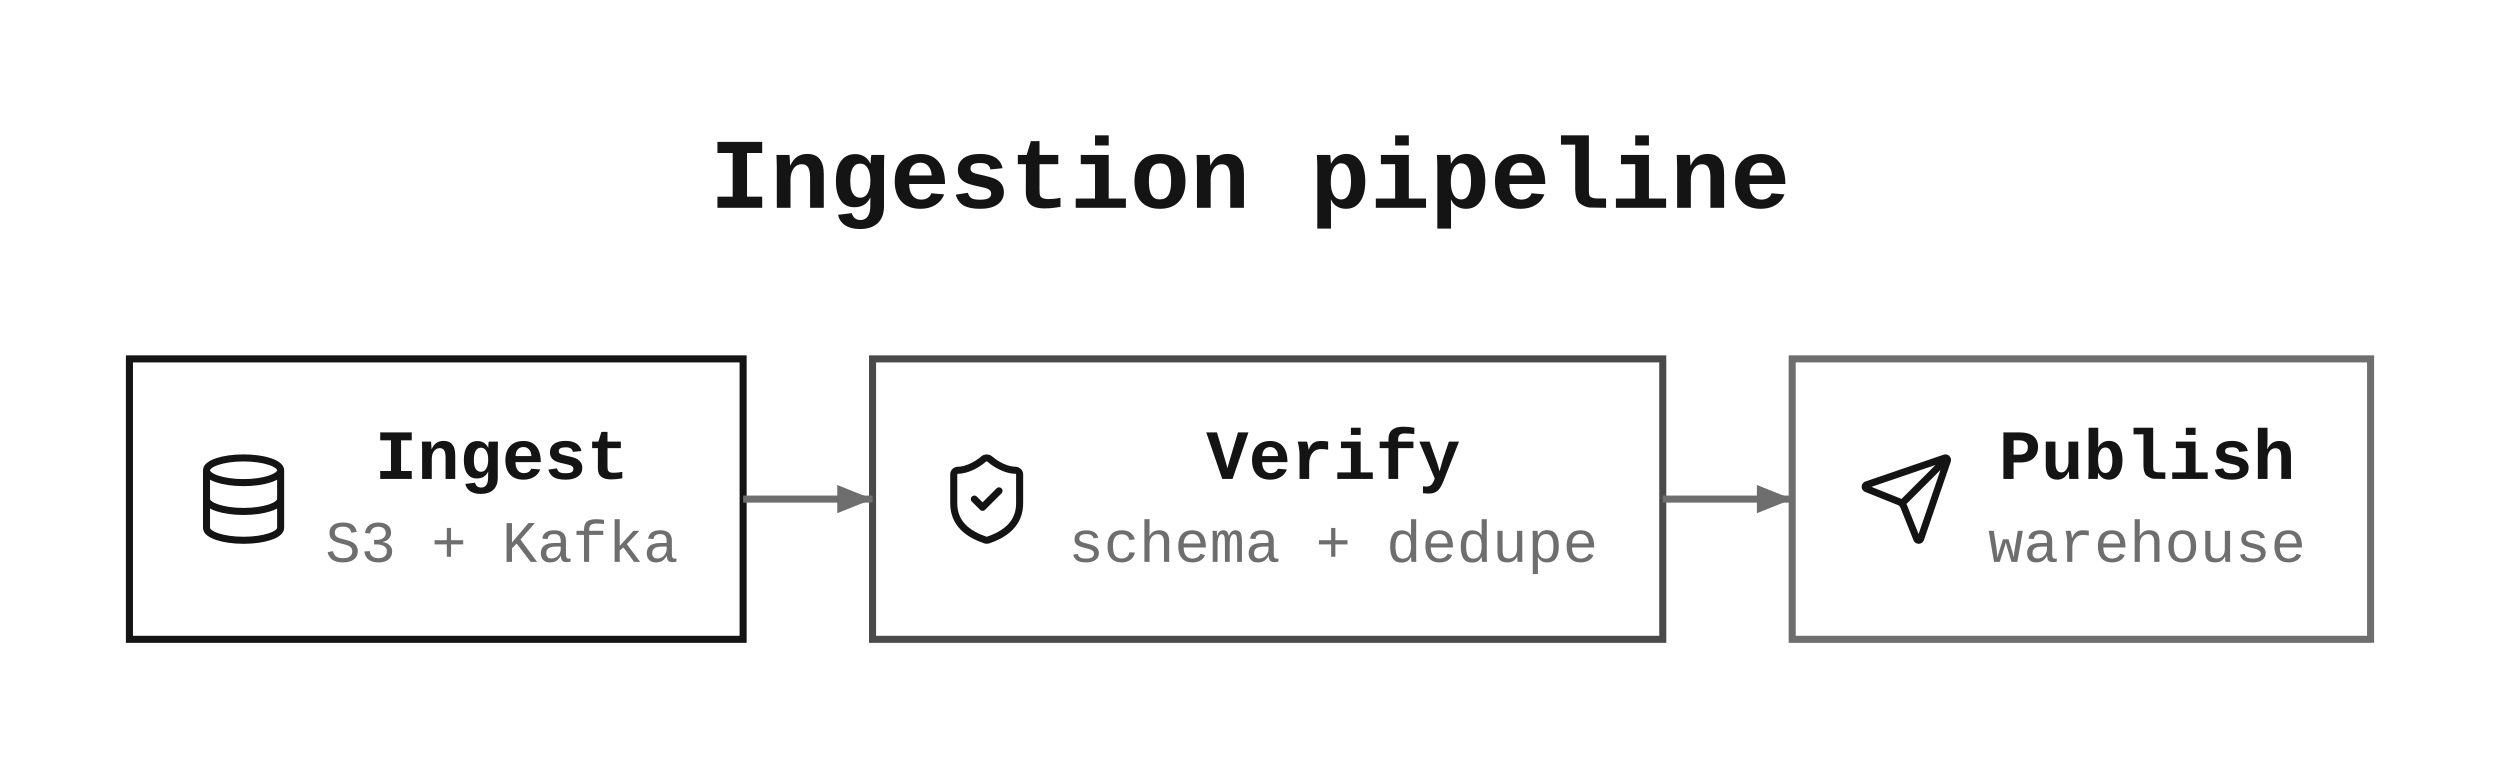
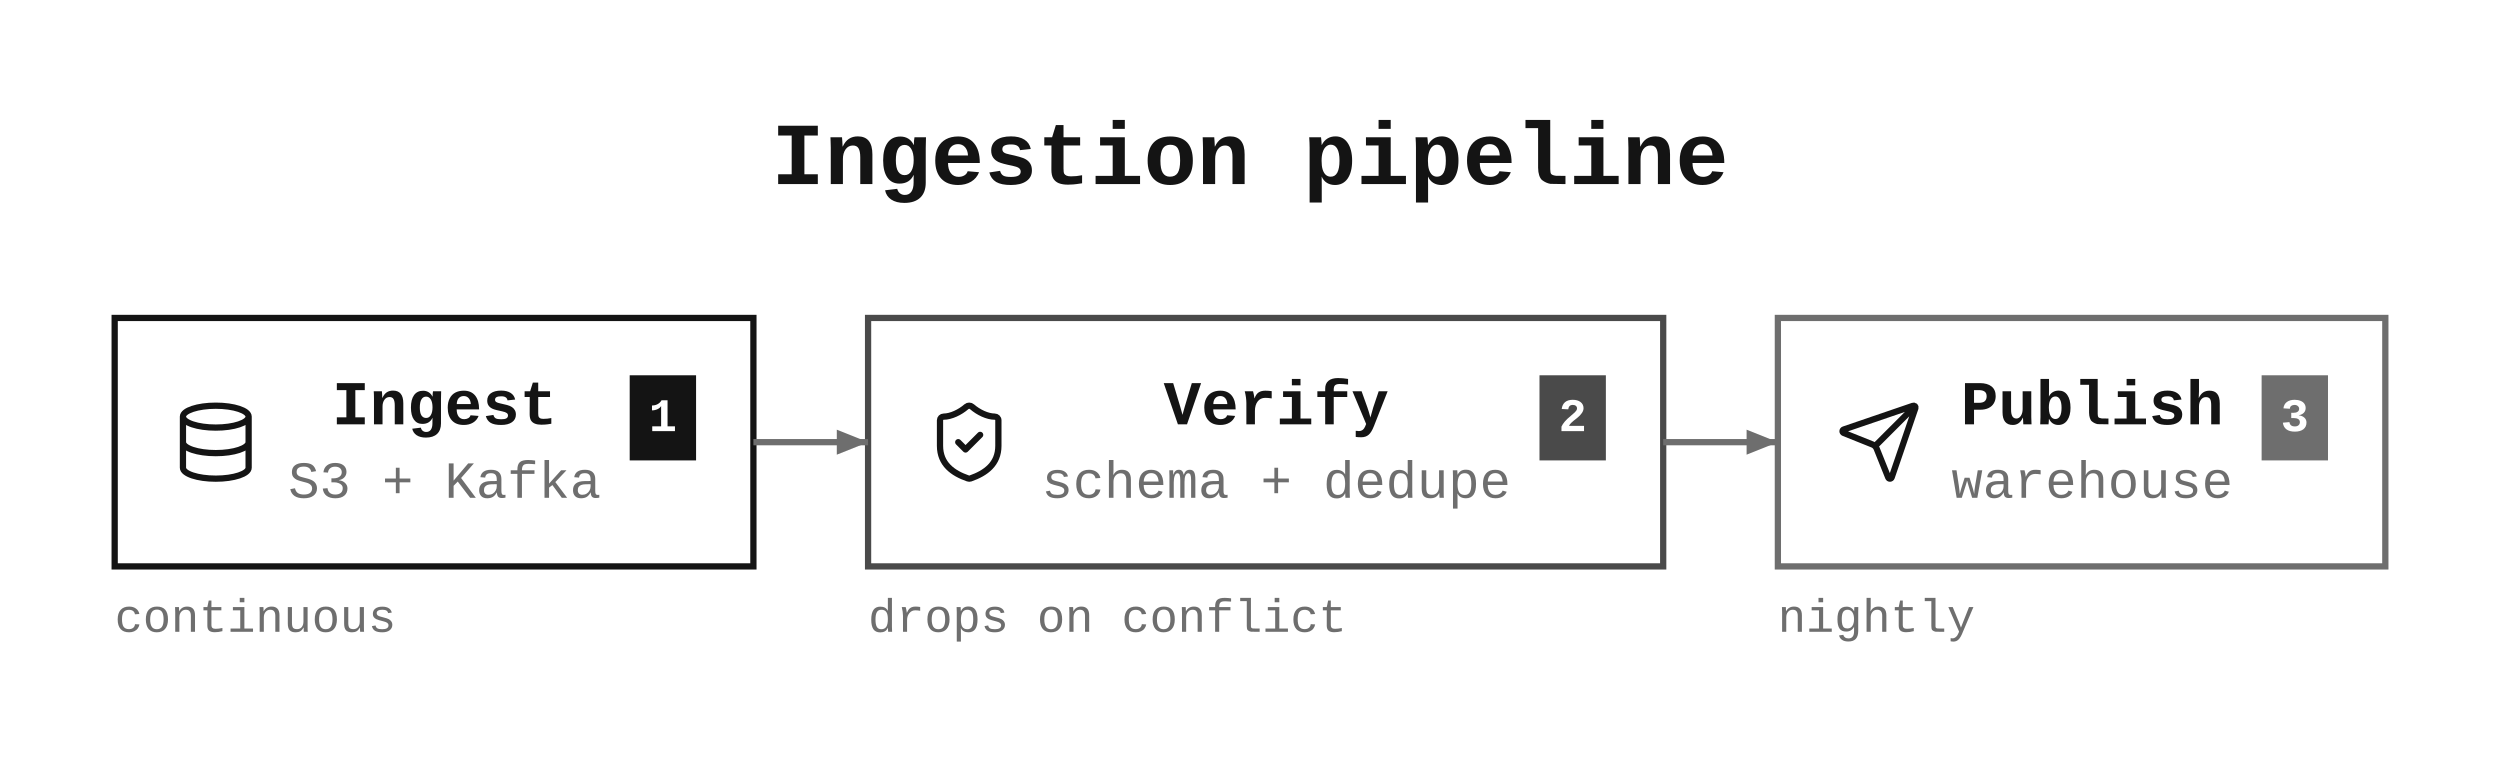
- <svg xmlns="http://www.w3.org/2000/svg" width="424.933" height="130.667" viewBox="-212.467 -22.0 424.933 130.667" role="img">
+ <svg xmlns="http://www.w3.org/2000/svg" width="479.636" height="145.167" viewBox="-239.818 -22.0 479.636 145.167" role="img">
  <defs>
    <marker id="arrow" viewBox="-10 -4 10 8" refX="0" refY="0" orient="auto" markerWidth="10" markerHeight="8">
      <path d="M -10 -4 L 0 0 L -10 4 Z" fill="rgba(0,0,0,1.0)" stroke="rgba(0,0,0,0.0)" stroke-width="1.0" />
    </marker>
    <marker id="prism-arrow" viewBox="-5 -2 5 4" refX="0" refY="0" orient="auto" markerWidth="5" markerHeight="4">
      <path d="M -5 -2 L 0 0 L -5 2 Z" fill="rgba(110,110,110,1.0)" stroke="rgba(110,110,110,1.0)" stroke-width="0" />
    </marker>
  </defs>
-   <g transform="translate(0.0 43.33333) rotate(0.0) scale(1.0 1.0)">
-     <rect x="-212.467" y="-65.333" width="424.933" height="130.667" stroke="rgba(0,0,0,0.0)" fill="rgba(255,255,255,1.0)" />
+   <g transform="translate(0.0 50.58333) rotate(0.0) scale(1.0 1.0)">
+     <rect x="-239.818" y="-72.583" width="479.636" height="145.167" stroke="rgba(0,0,0,0.0)" fill="rgba(255,255,255,1.0)" />
  </g>
  <g transform="translate(0.0 8.5) rotate(0.0) scale(1.0 1.0)">
    <text x="0" y="0" font-family="&quot;Courier New&quot;, monospace" font-size="17.0" font-weight="700" fill="rgba(20,20,20,1.0)" text-anchor="middle" dominant-baseline="middle">Ingestion pipeline</text>
  </g>
-   <g transform="translate(-190.4666 62.83333) rotate(0.0) scale(1.0 1.0)">
+   <g transform="translate(-217.8179 62.83333) rotate(0.0) scale(1.0 1.0)">
    <g transform="translate(11.0 0.0) rotate(0.0) scale(1.0 1.0)">
-       <rect x="-11.0" y="-23.833" width="104.31" height="47.667" rx="0.0" ry="0.0" fill="rgba(255,255,255,1.0)" stroke="rgba(20,20,20,1.0)" stroke-width="1.2" />
+       <rect x="-11.0" y="-23.833" width="122.544" height="47.667" rx="0.0" ry="0.0" fill="rgba(255,255,255,1.0)" stroke="rgba(20,20,20,1.0)" stroke-width="1.2" />
      <g transform="translate(8.4 0.0) rotate(0.0) scale(1.0 1.0)">
        <g transform="scale(0.7) translate(-12.0 -12.0)">
          <path d="M3.0 5.0a9.0 3.0 0 1 0 18.0 0a9.0 3.0 0 1 0 -18.0 0ZM3 5V19A9 3 0 0 0 21 19V5M3 12A9 3 0 0 0 21 12" fill="none" stroke="rgba(20,20,20,1.0)" stroke-width="1.714" stroke-linecap="round" stroke-linejoin="round" />
        </g>
      </g>
      <g transform="translate(52.30488 -12.83333) rotate(0.0) scale(1.0 1.0)">
        <g transform="translate(0.0 6.0) rotate(0.0) scale(1.0 1.0)">
          <text x="0" y="0" font-family="&quot;Courier New&quot;, monospace" font-size="12.0" font-weight="700" fill="rgba(20,20,20,1.0)" text-anchor="middle" dominant-baseline="middle">Ingest</text>
        </g>
        <g transform="translate(0.0 15.66667) rotate(0.0) scale(1.0 1.0)">
          <g transform="translate(0.0 5.0) rotate(0.0) scale(1.0 1.0)">
            <text x="0" y="0" font-family="&quot;Courier New&quot;, monospace" font-size="10.0" font-weight="400" fill="rgba(110,110,110,1.0)" text-anchor="middle" dominant-baseline="middle">S3 + Kafka</text>
          </g>
        </g>
      </g>
+       <g transform="translate(94.17687 -4.666667) rotate(0.0) scale(1.0 1.0)">
+         <rect x="-6.367" y="-8.167" width="12.734" height="16.333" rx="0.0" ry="0.0" fill="rgba(20,20,20,1.0)" stroke="rgba(20,20,20,1.0)" stroke-width="0" />
+         <text x="0" y="0" font-family="&quot;Courier New&quot;, monospace" font-size="9.0" font-weight="700" fill="rgba(255,255,255,1.0)" text-anchor="middle" dominant-baseline="middle">1</text>
+       </g>
    </g>
-     <g transform="translate(137.3098 0.0) rotate(0.0) scale(1.0 1.0)">
-       <rect x="-11.0" y="-23.833" width="134.315" height="47.667" rx="0.0" ry="0.0" fill="rgba(255,255,255,1.0)" stroke="rgba(74,74,74,1.0)" stroke-width="1.2" />
+     <g transform="translate(155.544 0.0) rotate(0.0) scale(1.0 1.0)">
+       <rect x="-11.0" y="-23.833" width="152.549" height="47.667" rx="0.0" ry="0.0" fill="rgba(255,255,255,1.0)" stroke="rgba(74,74,74,1.0)" stroke-width="1.2" />
      <g transform="translate(8.4 0.0) rotate(0.0) scale(1.0 1.0)">
        <g transform="scale(0.7) translate(-12.0 -12.0)">
          <path d="M20 13c0 5-3.5 7.5-7.66 8.95a1 1 0 0 1-.67-.01C7.5 20.5 4 18 4 13V6a1 1 0 0 1 1-1c2 0 4.5-1.2 6.24-2.72a1.17 1.17 0 0 1 1.52 0C14.51 3.81 17 5 19 5a1 1 0 0 1 1 1zM9 12l2 2 4-4" fill="none" stroke="rgba(20,20,20,1.0)" stroke-width="1.714" stroke-linecap="round" stroke-linejoin="round" />
        </g>
      </g>
      <g transform="translate(67.30732 -12.83333) rotate(0.0) scale(1.0 1.0)">
        <g transform="translate(0.0 6.0) rotate(0.0) scale(1.0 1.0)">
          <text x="0" y="0" font-family="&quot;Courier New&quot;, monospace" font-size="12.0" font-weight="700" fill="rgba(20,20,20,1.0)" text-anchor="middle" dominant-baseline="middle">Verify</text>
        </g>
        <g transform="translate(0.0 15.66667) rotate(0.0) scale(1.0 1.0)">
          <g transform="translate(0.0 5.0) rotate(0.0) scale(1.0 1.0)">
            <text x="0" y="0" font-family="&quot;Courier New&quot;, monospace" font-size="10.0" font-weight="400" fill="rgba(110,110,110,1.0)" text-anchor="middle" dominant-baseline="middle">schema + dedupe</text>
          </g>
        </g>
      </g>
+       <g transform="translate(124.1818 -4.666667) rotate(0.0) scale(1.0 1.0)">
+         <rect x="-6.367" y="-8.167" width="12.734" height="16.333" rx="0.0" ry="0.0" fill="rgba(74,74,74,1.0)" stroke="rgba(74,74,74,1.0)" stroke-width="0" />
+         <text x="0" y="0" font-family="&quot;Courier New&quot;, monospace" font-size="9.0" font-weight="700" fill="rgba(255,255,255,1.0)" text-anchor="middle" dominant-baseline="middle">2</text>
+       </g>
    </g>
-     <g transform="translate(293.6244 0.0) rotate(0.0) scale(1.0 1.0)">
-       <rect x="-11.0" y="-23.833" width="98.309" height="47.667" rx="0.0" ry="0.0" fill="rgba(255,255,255,1.0)" stroke="rgba(110,110,110,1.0)" stroke-width="1.2" />
+     <g transform="translate(330.0928 0.0) rotate(0.0) scale(1.0 1.0)">
+       <rect x="-11.0" y="-23.833" width="116.543" height="47.667" rx="0.0" ry="0.0" fill="rgba(255,255,255,1.0)" stroke="rgba(110,110,110,1.0)" stroke-width="1.2" />
      <g transform="translate(8.4 0.0) rotate(0.0) scale(1.0 1.0)">
        <g transform="scale(0.7) translate(-12.0 -12.0)">
          <path d="M14.536 21.686a.5.5 0 0 0 .937-.024l6.5-19a.496.496 0 0 0-.635-.635l-19 6.5a.5.5 0 0 0-.024.937l7.93 3.18a2 2 0 0 1 1.112 1.11zM21.854 2.147l-10.94 10.939" fill="none" stroke="rgba(20,20,20,1.0)" stroke-width="1.714" stroke-linecap="round" stroke-linejoin="round" />
        </g>
      </g>
      <g transform="translate(49.30439 -12.83333) rotate(0.0) scale(1.0 1.0)">
        <g transform="translate(0.0 6.0) rotate(0.0) scale(1.0 1.0)">
          <text x="0" y="0" font-family="&quot;Courier New&quot;, monospace" font-size="12.0" font-weight="700" fill="rgba(20,20,20,1.0)" text-anchor="middle" dominant-baseline="middle">Publish</text>
        </g>
        <g transform="translate(0.0 15.66667) rotate(0.0) scale(1.0 1.0)">
          <g transform="translate(0.0 5.0) rotate(0.0) scale(1.0 1.0)">
            <text x="0" y="0" font-family="&quot;Courier New&quot;, monospace" font-size="10.0" font-weight="400" fill="rgba(110,110,110,1.0)" text-anchor="middle" dominant-baseline="middle">warehouse</text>
          </g>
        </g>
      </g>
+       <g transform="translate(88.1759 -4.666667) rotate(0.0) scale(1.0 1.0)">
+         <rect x="-6.367" y="-8.167" width="12.734" height="16.333" rx="0.0" ry="0.0" fill="rgba(110,110,110,1.0)" stroke="rgba(110,110,110,1.0)" stroke-width="0" />
+         <text x="0" y="0" font-family="&quot;Courier New&quot;, monospace" font-size="9.0" font-weight="700" fill="rgba(255,255,255,1.0)" text-anchor="middle" dominant-baseline="middle">3</text>
+       </g>
    </g>
-     <path d="M 104.31 0.0 L 126.31 0.0" fill="rgba(0,0,0,0.0)" stroke="rgba(110,110,110,1.0)" stroke-width="1.2" marker-end="url(#prism-arrow)" />
-     <path d="M 260.624 0.0 L 282.624 0.0" fill="rgba(0,0,0,0.0)" stroke="rgba(110,110,110,1.0)" stroke-width="1.2" marker-end="url(#prism-arrow)" />
+     <path d="M 122.544 0.0 L 144.544 0.0" fill="rgba(0,0,0,0.0)" stroke="rgba(110,110,110,1.0)" stroke-width="1.2" marker-end="url(#prism-arrow)" />
+     <path d="M 297.093 0.0 L 319.093 0.0" fill="rgba(0,0,0,0.0)" stroke="rgba(110,110,110,1.0)" stroke-width="1.2" marker-end="url(#prism-arrow)" />
+     <g transform="translate(0.0 29.33333) rotate(0.0) scale(1.0 1.0)">
+       <g transform="translate(0.0 4.5) rotate(0.0) scale(1.0 1.0)">
+         <text x="0" y="0" font-family="&quot;Courier New&quot;, monospace" font-size="9.0" font-weight="400" fill="rgba(110,110,110,1.0)" text-anchor="start" dominant-baseline="middle">continuous</text>
+       </g>
+     </g>
+     <g transform="translate(144.544 29.33333) rotate(0.0) scale(1.0 1.0)">
+       <g transform="translate(0.0 4.5) rotate(0.0) scale(1.0 1.0)">
+         <text x="0" y="0" font-family="&quot;Courier New&quot;, monospace" font-size="9.0" font-weight="400" fill="rgba(110,110,110,1.0)" text-anchor="start" dominant-baseline="middle">drops on conflict</text>
+       </g>
+     </g>
+     <g transform="translate(319.0928 29.33333) rotate(0.0) scale(1.0 1.0)">
+       <g transform="translate(0.0 4.5) rotate(0.0) scale(1.0 1.0)">
+         <text x="0" y="0" font-family="&quot;Courier New&quot;, monospace" font-size="9.0" font-weight="400" fill="rgba(110,110,110,1.0)" text-anchor="start" dominant-baseline="middle">nightly</text>
+       </g>
+     </g>
  </g>
</svg>
